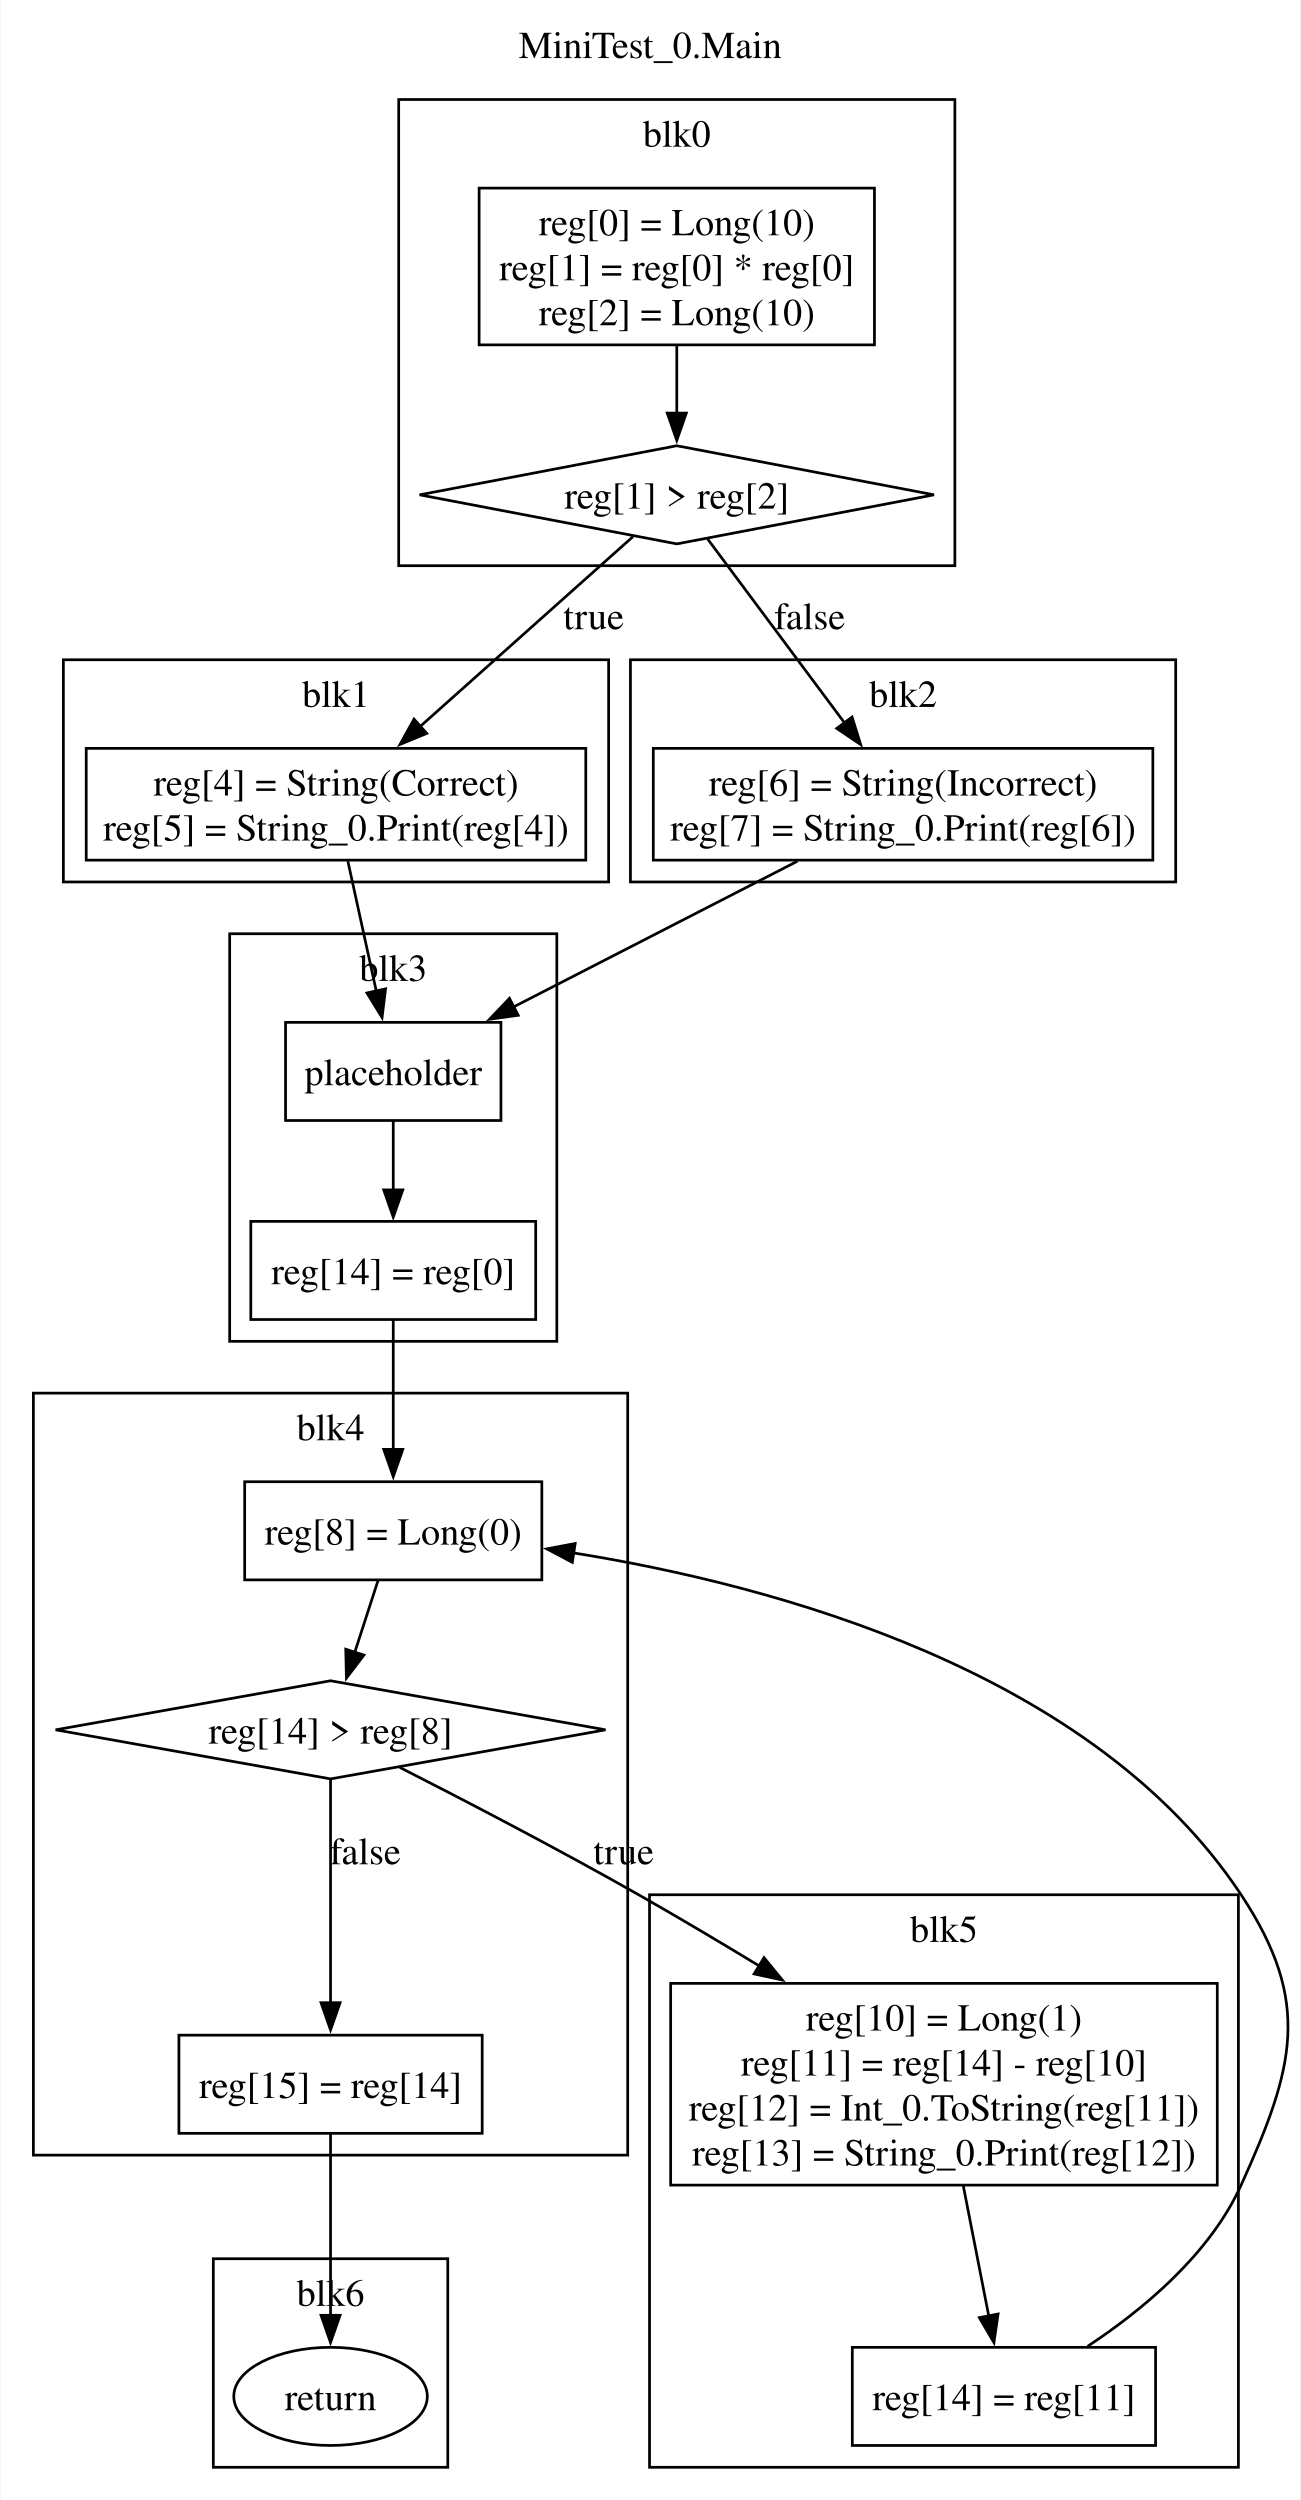
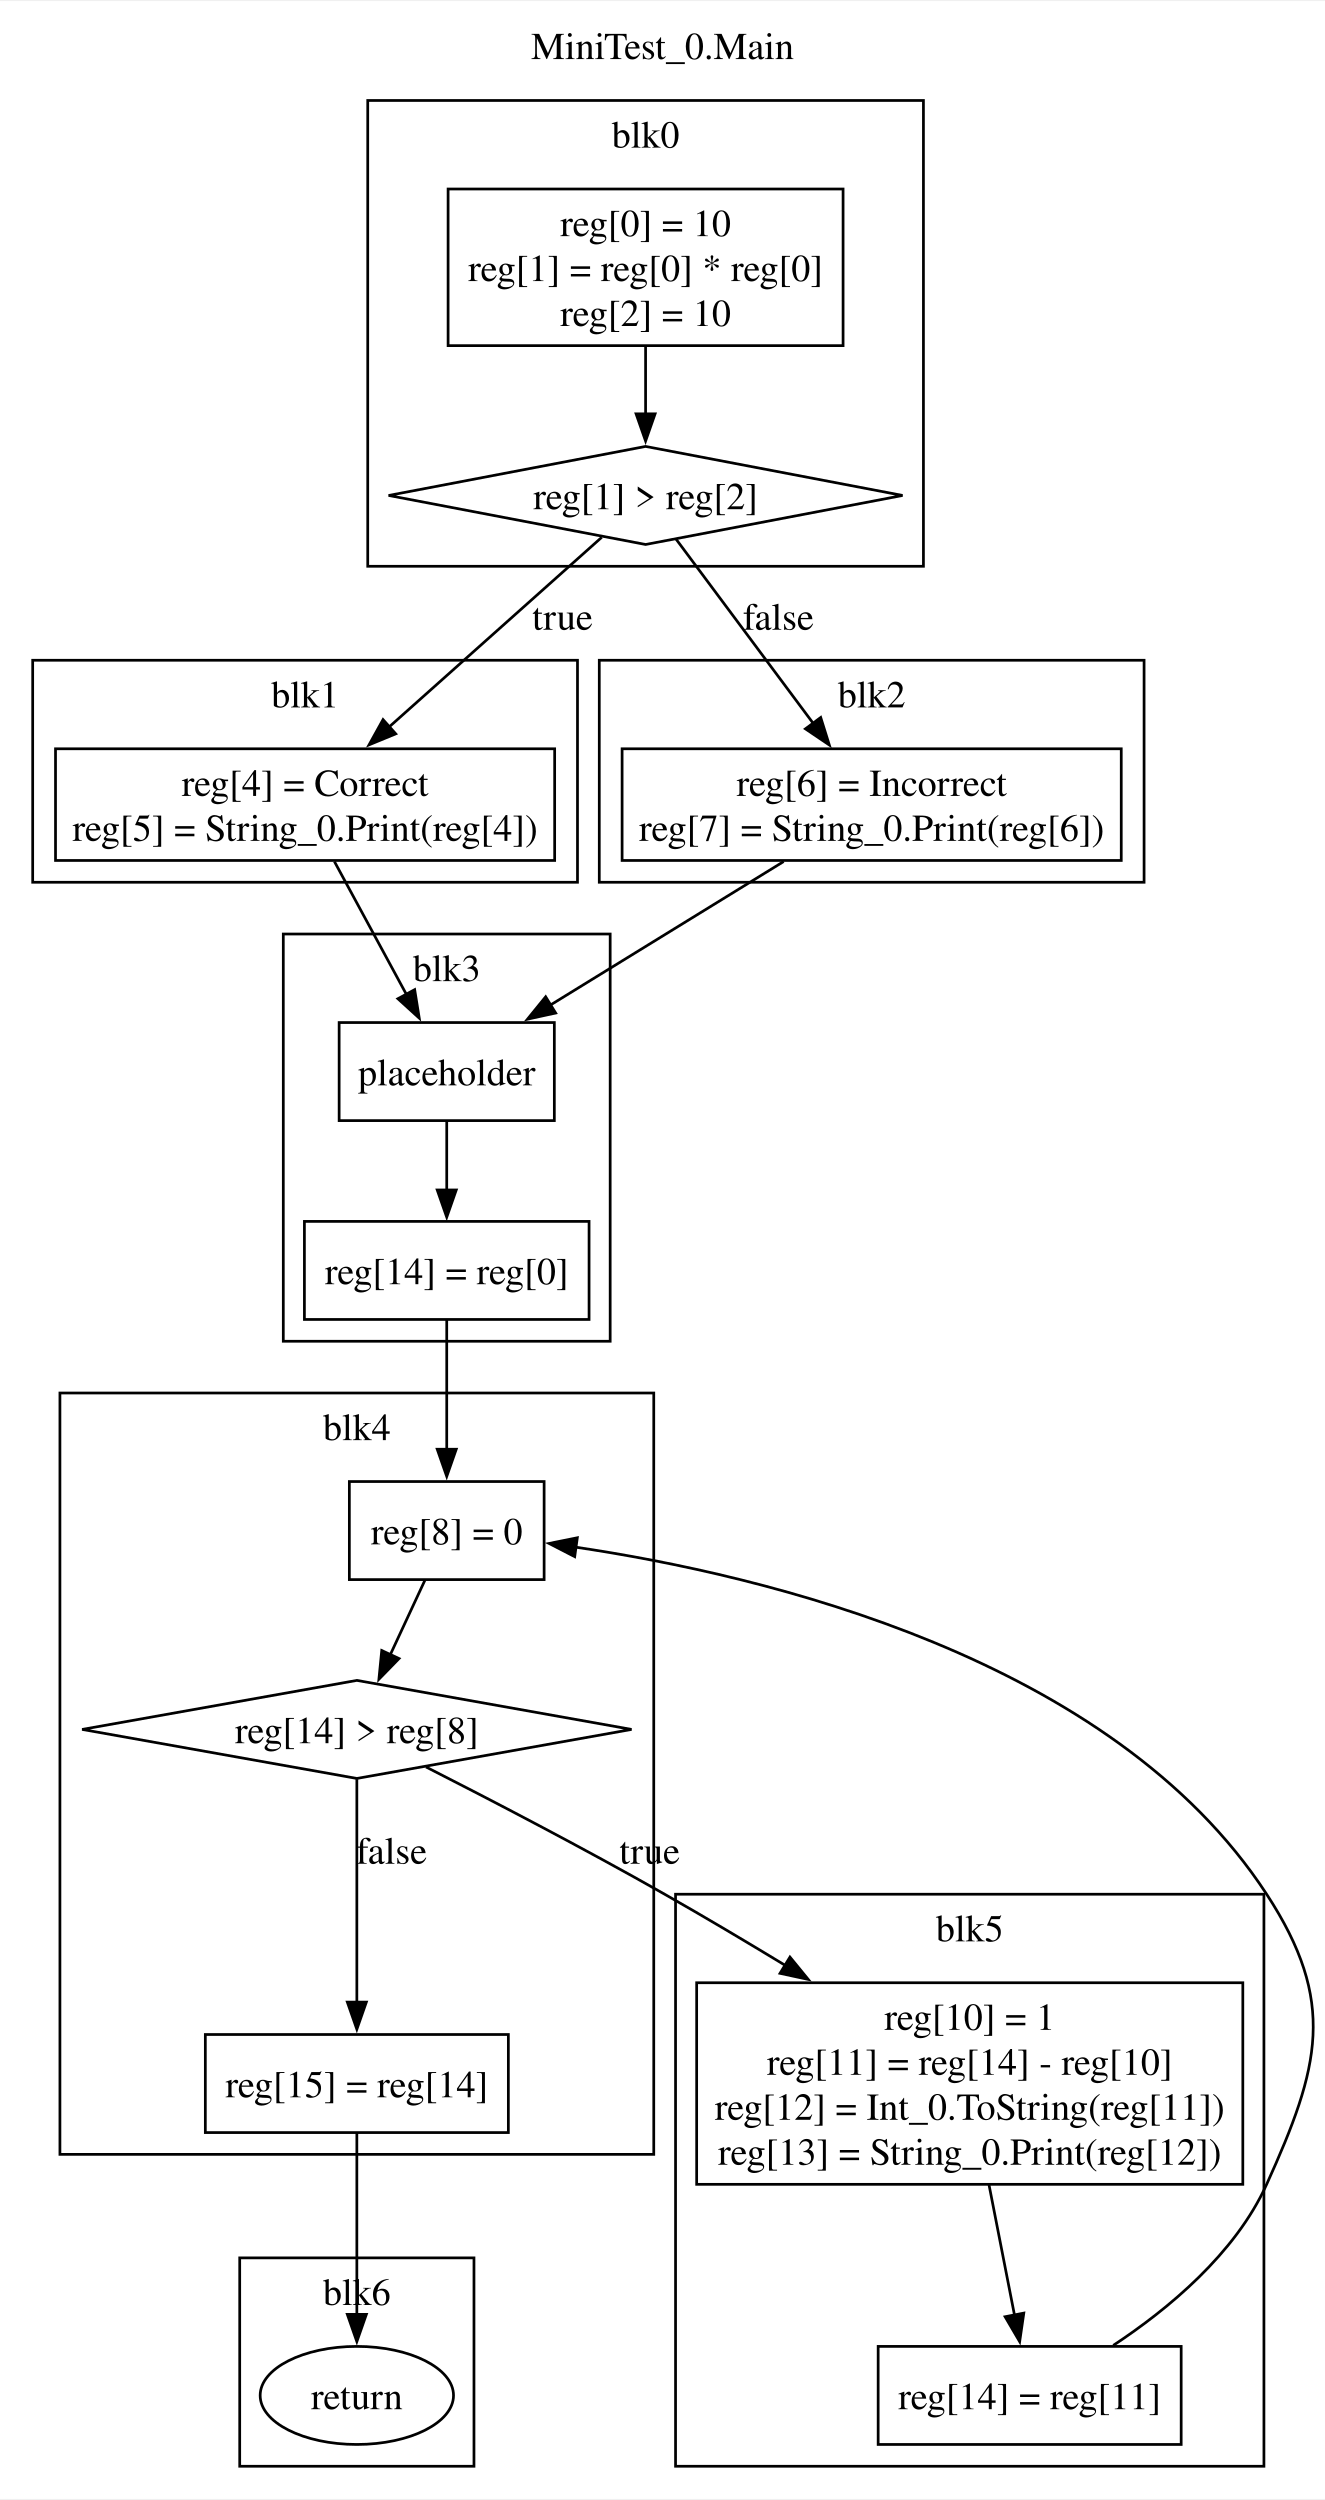
- <svg xmlns="http://www.w3.org/2000/svg" width="477pt" height="917pt" viewBox="0.00 0.00 476.51 917.00">
+ <svg xmlns="http://www.w3.org/2000/svg" width="486pt" height="917pt" viewBox="0.00 0.00 486.41 917.00">
  <g id="graph0" class="graph" transform="scale(1 1) rotate(0) translate(4 913)">
-     <polygon fill="white" stroke="none" points="-4,4 -4,-913 472.51,-913 472.51,4 -4,4" />
-     <text text-anchor="middle" x="234.26" y="-891.7" font-family="Times,serif" font-size="14.00">MiniTest_0.Main</text>
+     <polygon fill="white" stroke="none" points="-4,4 -4,-913 482.41,-913 482.41,4 -4,4" />
+     <text text-anchor="middle" x="239.21" y="-891.7" font-family="Times,serif" font-size="14.00">MiniTest_0.Main</text>
    <g id="clust1" class="cluster">
-       <polygon fill="none" stroke="black" points="142,-705.5 142,-876.5 346,-876.5 346,-705.5 142,-705.5" />
-       <text text-anchor="middle" x="244" y="-859.2" font-family="Times,serif" font-size="14.00">blk0</text>
+       <polygon fill="none" stroke="black" points="131,-705.5 131,-876.5 335,-876.5 335,-705.5 131,-705.5" />
+       <text text-anchor="middle" x="233" y="-859.2" font-family="Times,serif" font-size="14.00">blk0</text>
    </g>
    <g id="clust2" class="cluster">
-       <polygon fill="none" stroke="black" points="19,-589.5 19,-671 219,-671 219,-589.5 19,-589.5" />
-       <text text-anchor="middle" x="119" y="-653.7" font-family="Times,serif" font-size="14.00">blk1</text>
+       <polygon fill="none" stroke="black" points="8,-589.5 8,-671 208,-671 208,-589.5 8,-589.5" />
+       <text text-anchor="middle" x="108" y="-653.7" font-family="Times,serif" font-size="14.00">blk1</text>
    </g>
    <g id="clust3" class="cluster">
-       <polygon fill="none" stroke="black" points="227,-589.5 227,-671 427,-671 427,-589.5 227,-589.5" />
-       <text text-anchor="middle" x="327" y="-653.7" font-family="Times,serif" font-size="14.00">blk2</text>
+       <polygon fill="none" stroke="black" points="216,-589.5 216,-671 416,-671 416,-589.5 216,-589.5" />
+       <text text-anchor="middle" x="316" y="-653.7" font-family="Times,serif" font-size="14.00">blk2</text>
    </g>
    <g id="clust4" class="cluster">
-       <polygon fill="none" stroke="black" points="80,-421 80,-570.5 200,-570.5 200,-421 80,-421" />
-       <text text-anchor="middle" x="140" y="-553.2" font-family="Times,serif" font-size="14.00">blk3</text>
+       <polygon fill="none" stroke="black" points="100,-421 100,-570.5 220,-570.5 220,-421 100,-421" />
+       <text text-anchor="middle" x="160" y="-553.2" font-family="Times,serif" font-size="14.00">blk3</text>
    </g>
    <g id="clust5" class="cluster">
-       <polygon fill="none" stroke="black" points="8,-122.5 8,-402 226,-402 226,-122.5 8,-122.5" />
-       <text text-anchor="middle" x="117" y="-384.7" font-family="Times,serif" font-size="14.00">blk4</text>
+       <polygon fill="none" stroke="black" points="18,-122.5 18,-402 236,-402 236,-122.5 18,-122.5" />
+       <text text-anchor="middle" x="127" y="-384.7" font-family="Times,serif" font-size="14.00">blk4</text>
    </g>
    <g id="clust6" class="cluster">
-       <polygon fill="none" stroke="black" points="234,-8 234,-218 450,-218 450,-8 234,-8" />
-       <text text-anchor="middle" x="342" y="-200.7" font-family="Times,serif" font-size="14.00">blk5</text>
+       <polygon fill="none" stroke="black" points="244,-8 244,-218 460,-218 460,-8 244,-8" />
+       <text text-anchor="middle" x="352" y="-200.7" font-family="Times,serif" font-size="14.00">blk5</text>
    </g>
    <g id="clust7" class="cluster">
-       <polygon fill="none" stroke="black" points="74,-8 74,-84.5 160,-84.5 160,-8 74,-8" />
-       <text text-anchor="middle" x="117" y="-67.2" font-family="Times,serif" font-size="14.00">blk6</text>
+       <polygon fill="none" stroke="black" points="84,-8 84,-84.5 170,-84.5 170,-8 84,-8" />
+       <text text-anchor="middle" x="127" y="-67.2" font-family="Times,serif" font-size="14.00">blk6</text>
    </g>
    <g id="node1" class="node">
-       <polygon fill="none" stroke="black" points="316.5,-844 171.5,-844 171.5,-786.5 316.5,-786.5 316.5,-844" />
-       <text text-anchor="middle" x="244" y="-826.7" font-family="Times,serif" font-size="14.00">reg[0] = Long(10)</text>
-       <text text-anchor="middle" x="244" y="-810.2" font-family="Times,serif" font-size="14.00">reg[1] = reg[0] * reg[0]</text>
-       <text text-anchor="middle" x="244" y="-793.7" font-family="Times,serif" font-size="14.00">reg[2] = Long(10)</text>
+       <polygon fill="none" stroke="black" points="305.5,-844 160.5,-844 160.5,-786.5 305.5,-786.5 305.5,-844" />
+       <text text-anchor="middle" x="233" y="-826.7" font-family="Times,serif" font-size="14.00">reg[0] = 10</text>
+       <text text-anchor="middle" x="233" y="-810.2" font-family="Times,serif" font-size="14.00">reg[1] = reg[0] * reg[0]</text>
+       <text text-anchor="middle" x="233" y="-793.7" font-family="Times,serif" font-size="14.00">reg[2] = 10</text>
    </g>
    <g id="node2" class="node">
-       <polygon fill="none" stroke="black" points="244,-749.5 149.66,-731.5 244,-713.5 338.34,-731.5 244,-749.5" />
-       <text text-anchor="middle" x="244" y="-726.45" font-family="Times,serif" font-size="14.00">reg[1] &gt; reg[2]</text>
+       <polygon fill="none" stroke="black" points="233,-749.5 138.66,-731.5 233,-713.5 327.34,-731.5 233,-749.5" />
+       <text text-anchor="middle" x="233" y="-726.45" font-family="Times,serif" font-size="14.00">reg[1] &gt; reg[2]</text>
    </g>
    <g id="edge1" class="edge">
-       <path fill="none" stroke="black" d="M244,-786.12C244,-778.14 244,-769.45 244,-761.43" />
-       <polygon fill="black" stroke="black" points="247.5,-761.47 244,-751.47 240.5,-761.47 247.5,-761.47" />
+       <path fill="none" stroke="black" d="M233,-786.12C233,-778.14 233,-769.45 233,-761.43" />
+       <polygon fill="black" stroke="black" points="236.5,-761.47 233,-751.47 229.5,-761.47 236.5,-761.47" />
    </g>
    <g id="node3" class="node">
-       <polygon fill="none" stroke="black" points="210.62,-638.5 27.38,-638.5 27.38,-597.5 210.62,-597.5 210.62,-638.5" />
-       <text text-anchor="middle" x="119" y="-621.2" font-family="Times,serif" font-size="14.00">reg[4] = String(Correct)</text>
-       <text text-anchor="middle" x="119" y="-604.7" font-family="Times,serif" font-size="14.00">reg[5] = String_0.Print(reg[4])</text>
+       <polygon fill="none" stroke="black" points="199.62,-638.5 16.38,-638.5 16.38,-597.5 199.62,-597.5 199.62,-638.5" />
+       <text text-anchor="middle" x="108" y="-621.2" font-family="Times,serif" font-size="14.00">reg[4] = Correct</text>
+       <text text-anchor="middle" x="108" y="-604.7" font-family="Times,serif" font-size="14.00">reg[5] = String_0.Print(reg[4])</text>
    </g>
    <g id="edge2" class="edge">
-       <path fill="none" stroke="black" d="M227.91,-716.15C208.21,-698.58 174.42,-668.43 149.69,-646.37" />
-       <polygon fill="black" stroke="black" points="152.28,-643.99 142.48,-639.95 147.62,-649.22 152.28,-643.99" />
-       <text text-anchor="middle" x="213.5" y="-682.2" font-family="Times,serif" font-size="14.00">true</text>
+       <path fill="none" stroke="black" d="M216.91,-716.15C197.21,-698.58 163.42,-668.43 138.69,-646.37" />
+       <polygon fill="black" stroke="black" points="141.28,-643.99 131.48,-639.95 136.62,-649.22 141.28,-643.99" />
+       <text text-anchor="middle" x="202.5" y="-682.2" font-family="Times,serif" font-size="14.00">true</text>
    </g>
    <g id="node4" class="node">
-       <polygon fill="none" stroke="black" points="418.62,-638.5 235.38,-638.5 235.38,-597.5 418.62,-597.5 418.62,-638.5" />
-       <text text-anchor="middle" x="327" y="-621.2" font-family="Times,serif" font-size="14.00">reg[6] = String(Incorrect)</text>
-       <text text-anchor="middle" x="327" y="-604.7" font-family="Times,serif" font-size="14.00">reg[7] = String_0.Print(reg[6])</text>
+       <polygon fill="none" stroke="black" points="407.62,-638.5 224.38,-638.5 224.38,-597.5 407.62,-597.5 407.62,-638.5" />
+       <text text-anchor="middle" x="316" y="-621.2" font-family="Times,serif" font-size="14.00">reg[6] = Incorrect</text>
+       <text text-anchor="middle" x="316" y="-604.7" font-family="Times,serif" font-size="14.00">reg[7] = String_0.Print(reg[6])</text>
    </g>
    <g id="edge3" class="edge">
-       <path fill="none" stroke="black" d="M255.19,-715.46C268.07,-698.17 289.5,-669.38 305.6,-647.75" />
-       <polygon fill="black" stroke="black" points="308.29,-650 311.45,-639.89 302.67,-645.82 308.29,-650" />
-       <text text-anchor="middle" x="292.75" y="-682.2" font-family="Times,serif" font-size="14.00">false</text>
+       <path fill="none" stroke="black" d="M244.19,-715.46C257.07,-698.17 278.5,-669.38 294.6,-647.75" />
+       <polygon fill="black" stroke="black" points="297.29,-650 300.45,-639.89 291.67,-645.82 297.29,-650" />
+       <text text-anchor="middle" x="281.75" y="-682.2" font-family="Times,serif" font-size="14.00">false</text>
    </g>
    <g id="node5" class="node">
-       <polygon fill="none" stroke="black" points="179.5,-538 100.5,-538 100.5,-502 179.5,-502 179.5,-538" />
-       <text text-anchor="middle" x="140" y="-514.95" font-family="Times,serif" font-size="14.00">placeholder</text>
+       <polygon fill="none" stroke="black" points="199.5,-538 120.5,-538 120.5,-502 199.5,-502 199.5,-538" />
+       <text text-anchor="middle" x="160" y="-514.95" font-family="Times,serif" font-size="14.00">placeholder</text>
    </g>
    <g id="edge4" class="edge">
-       <path fill="none" stroke="black" d="M123.35,-597.11C126.38,-583.28 130.45,-564.64 133.82,-549.27" />
-       <polygon fill="black" stroke="black" points="137.18,-550.29 135.89,-539.77 130.34,-548.79 137.18,-550.29" />
+       <path fill="none" stroke="black" d="M118.77,-597.11C126.41,-583.01 136.76,-563.91 145.17,-548.37" />
+       <polygon fill="black" stroke="black" points="148.23,-550.08 149.91,-539.62 142.07,-546.75 148.23,-550.08" />
    </g>
    <g id="edge5" class="edge">
-       <path fill="none" stroke="black" d="M288.25,-597.11C257.85,-581.5 215.51,-559.76 183.86,-543.52" />
-       <polygon fill="black" stroke="black" points="185.83,-540.59 175.33,-539.14 182.63,-546.82 185.83,-540.59" />
+       <path fill="none" stroke="black" d="M283.68,-597.11C258.75,-581.77 224.21,-560.51 197.97,-544.37" />
+       <polygon fill="black" stroke="black" points="199.99,-541.5 189.64,-539.24 196.32,-547.46 199.99,-541.5" />
    </g>
    <g id="node6" class="node">
-       <polygon fill="none" stroke="black" points="192.25,-465 87.75,-465 87.75,-429 192.25,-429 192.25,-465" />
-       <text text-anchor="middle" x="140" y="-441.95" font-family="Times,serif" font-size="14.00">reg[14] = reg[0]</text>
+       <polygon fill="none" stroke="black" points="212.25,-465 107.75,-465 107.75,-429 212.25,-429 212.25,-465" />
+       <text text-anchor="middle" x="160" y="-441.95" font-family="Times,serif" font-size="14.00">reg[14] = reg[0]</text>
    </g>
    <g id="edge6" class="edge">
-       <path fill="none" stroke="black" d="M140,-501.81C140,-494.23 140,-485.1 140,-476.54" />
-       <polygon fill="black" stroke="black" points="143.5,-476.54 140,-466.54 136.5,-476.54 143.5,-476.54" />
+       <path fill="none" stroke="black" d="M160,-501.81C160,-494.23 160,-485.1 160,-476.54" />
+       <polygon fill="black" stroke="black" points="163.5,-476.54 160,-466.54 156.5,-476.54 163.5,-476.54" />
    </g>
    <g id="node7" class="node">
-       <polygon fill="none" stroke="black" points="194.5,-369.5 85.5,-369.5 85.5,-333.5 194.5,-333.5 194.5,-369.5" />
-       <text text-anchor="middle" x="140" y="-346.45" font-family="Times,serif" font-size="14.00">reg[8] = Long(0)</text>
+       <polygon fill="none" stroke="black" points="195.75,-369.5 124.25,-369.5 124.25,-333.5 195.75,-333.5 195.75,-369.5" />
+       <text text-anchor="middle" x="160" y="-346.45" font-family="Times,serif" font-size="14.00">reg[8] = 0</text>
    </g>
    <g id="edge7" class="edge">
-       <path fill="none" stroke="black" d="M140,-428.85C140,-415.49 140,-396.65 140,-381.03" />
-       <polygon fill="black" stroke="black" points="143.5,-381.37 140,-371.37 136.5,-381.37 143.5,-381.37" />
+       <path fill="none" stroke="black" d="M160,-428.85C160,-415.49 160,-396.65 160,-381.03" />
+       <polygon fill="black" stroke="black" points="163.5,-381.37 160,-371.37 156.5,-381.37 163.5,-381.37" />
    </g>
    <g id="node8" class="node">
-       <polygon fill="none" stroke="black" points="117,-296.5 16.15,-278.5 117,-260.5 217.85,-278.5 117,-296.5" />
-       <text text-anchor="middle" x="117" y="-273.45" font-family="Times,serif" font-size="14.00">reg[14] &gt; reg[8]</text>
+       <polygon fill="none" stroke="black" points="127,-296.5 26.15,-278.5 127,-260.5 227.85,-278.5 127,-296.5" />
+       <text text-anchor="middle" x="127" y="-273.45" font-family="Times,serif" font-size="14.00">reg[14] &gt; reg[8]</text>
    </g>
    <g id="edge8" class="edge">
-       <path fill="none" stroke="black" d="M134.43,-333.31C131.85,-325.35 128.72,-315.69 125.83,-306.77" />
-       <polygon fill="black" stroke="black" points="129.24,-305.91 122.82,-297.48 122.58,-308.07 129.24,-305.91" />
+       <path fill="none" stroke="black" d="M152.01,-333.31C148.17,-325.05 143.49,-314.97 139.21,-305.78" />
+       <polygon fill="black" stroke="black" points="142.49,-304.52 135.1,-296.93 136.14,-307.47 142.49,-304.52" />
    </g>
    <g id="node9" class="node">
-       <polygon fill="none" stroke="black" points="442.25,-185.5 241.75,-185.5 241.75,-111.5 442.25,-111.5 442.25,-185.5" />
-       <text text-anchor="middle" x="342" y="-168.2" font-family="Times,serif" font-size="14.00">reg[10] = Long(1)</text>
-       <text text-anchor="middle" x="342" y="-151.7" font-family="Times,serif" font-size="14.00">reg[11] = reg[14] - reg[10]</text>
-       <text text-anchor="middle" x="342" y="-135.2" font-family="Times,serif" font-size="14.00">reg[12] = Int_0.ToString(reg[11])</text>
-       <text text-anchor="middle" x="342" y="-118.7" font-family="Times,serif" font-size="14.00">reg[13] = String_0.Print(reg[12])</text>
+       <polygon fill="none" stroke="black" points="452.25,-185.5 251.75,-185.5 251.75,-111.5 452.25,-111.5 452.25,-185.5" />
+       <text text-anchor="middle" x="352" y="-168.2" font-family="Times,serif" font-size="14.00">reg[10] = 1</text>
+       <text text-anchor="middle" x="352" y="-151.7" font-family="Times,serif" font-size="14.00">reg[11] = reg[14] - reg[10]</text>
+       <text text-anchor="middle" x="352" y="-135.2" font-family="Times,serif" font-size="14.00">reg[12] = Int_0.ToString(reg[11])</text>
+       <text text-anchor="middle" x="352" y="-118.7" font-family="Times,serif" font-size="14.00">reg[13] = String_0.Print(reg[12])</text>
    </g>
    <g id="edge9" class="edge">
-       <path fill="none" stroke="black" d="M142.38,-264.72C165.45,-252.98 200.31,-234.87 230,-218 244.55,-209.73 259.96,-200.57 274.55,-191.71" />
-       <polygon fill="black" stroke="black" points="276,-194.93 282.71,-186.73 272.35,-188.96 276,-194.93" />
-       <text text-anchor="middle" x="224.5" y="-229.2" font-family="Times,serif" font-size="14.00">true</text>
+       <path fill="none" stroke="black" d="M152.38,-264.72C175.45,-252.98 210.31,-234.87 240,-218 254.55,-209.73 269.96,-200.57 284.55,-191.71" />
+       <polygon fill="black" stroke="black" points="286,-194.93 292.71,-186.73 282.35,-188.96 286,-194.93" />
+       <text text-anchor="middle" x="234.5" y="-229.2" font-family="Times,serif" font-size="14.00">true</text>
    </g>
    <g id="node10" class="node">
-       <polygon fill="none" stroke="black" points="172.62,-166.5 61.38,-166.5 61.38,-130.5 172.62,-130.5 172.62,-166.5" />
-       <text text-anchor="middle" x="117" y="-143.45" font-family="Times,serif" font-size="14.00">reg[15] = reg[14]</text>
+       <polygon fill="none" stroke="black" points="182.62,-166.5 71.38,-166.5 71.38,-130.5 182.62,-130.5 182.62,-166.5" />
+       <text text-anchor="middle" x="127" y="-143.45" font-family="Times,serif" font-size="14.00">reg[15] = reg[14]</text>
    </g>
    <g id="edge10" class="edge">
-       <path fill="none" stroke="black" d="M117,-260.24C117,-239.24 117,-203.5 117,-178.31" />
-       <polygon fill="black" stroke="black" points="120.5,-178.41 117,-168.41 113.5,-178.41 120.5,-178.41" />
-       <text text-anchor="middle" x="129.75" y="-229.2" font-family="Times,serif" font-size="14.00">false</text>
+       <path fill="none" stroke="black" d="M127,-260.24C127,-239.24 127,-203.5 127,-178.31" />
+       <polygon fill="black" stroke="black" points="130.5,-178.41 127,-168.41 123.5,-178.41 130.5,-178.41" />
+       <text text-anchor="middle" x="139.75" y="-229.2" font-family="Times,serif" font-size="14.00">false</text>
    </g>
    <g id="node12" class="node">
-       <polygon fill="none" stroke="black" points="419.62,-52 308.38,-52 308.38,-16 419.62,-16 419.62,-52" />
-       <text text-anchor="middle" x="364" y="-28.95" font-family="Times,serif" font-size="14.00">reg[14] = reg[11]</text>
+       <polygon fill="none" stroke="black" points="429.62,-52 318.38,-52 318.38,-16 429.62,-16 429.62,-52" />
+       <text text-anchor="middle" x="374" y="-28.95" font-family="Times,serif" font-size="14.00">reg[14] = reg[11]</text>
    </g>
    <g id="edge12" class="edge">
-       <path fill="none" stroke="black" d="M349.08,-111.29C352.1,-95.83 355.58,-78.05 358.42,-63.55" />
-       <polygon fill="black" stroke="black" points="361.85,-64.23 360.33,-53.74 354.98,-62.89 361.85,-64.23" />
+       <path fill="none" stroke="black" d="M359.08,-111.29C362.1,-95.83 365.58,-78.05 368.42,-63.55" />
+       <polygon fill="black" stroke="black" points="371.85,-64.23 370.33,-53.74 364.98,-62.89 371.85,-64.23" />
    </g>
    <g id="node11" class="node">
-       <ellipse fill="none" stroke="black" cx="117" cy="-34" rx="35.49" ry="18" />
-       <text text-anchor="middle" x="117" y="-28.95" font-family="Times,serif" font-size="14.00">return </text>
+       <ellipse fill="none" stroke="black" cx="127" cy="-34" rx="35.49" ry="18" />
+       <text text-anchor="middle" x="127" y="-28.95" font-family="Times,serif" font-size="14.00">return </text>
    </g>
    <g id="edge11" class="edge">
-       <path fill="none" stroke="black" d="M117,-130.41C117,-112.74 117,-84.82 117,-63.74" />
-       <polygon fill="black" stroke="black" points="120.5,-63.76 117,-53.76 113.5,-63.76 120.5,-63.76" />
+       <path fill="none" stroke="black" d="M127,-130.41C127,-112.74 127,-84.82 127,-63.74" />
+       <polygon fill="black" stroke="black" points="130.5,-63.76 127,-53.76 123.5,-63.76 130.5,-63.76" />
    </g>
    <g id="edge13" class="edge">
-       <path fill="none" stroke="black" d="M394.69,-52.37C414.82,-65.66 439.48,-86.03 451,-111.5 470.51,-154.63 477.1,-178.51 451,-218 396.67,-300.2 279.85,-331.57 205.87,-343.43" />
-       <polygon fill="black" stroke="black" points="205.68,-339.92 196.32,-344.88 206.73,-346.84 205.68,-339.92" />
+       <path fill="none" stroke="black" d="M404.69,-52.37C424.82,-65.66 449.48,-86.03 461,-111.5 480.51,-154.63 486.86,-178.36 461,-218 404.33,-304.86 276.55,-335.16 207.09,-345.44" />
+       <polygon fill="black" stroke="black" points="206.98,-341.92 197.56,-346.77 207.94,-348.86 206.98,-341.92" />
    </g>
  </g>
</svg>
